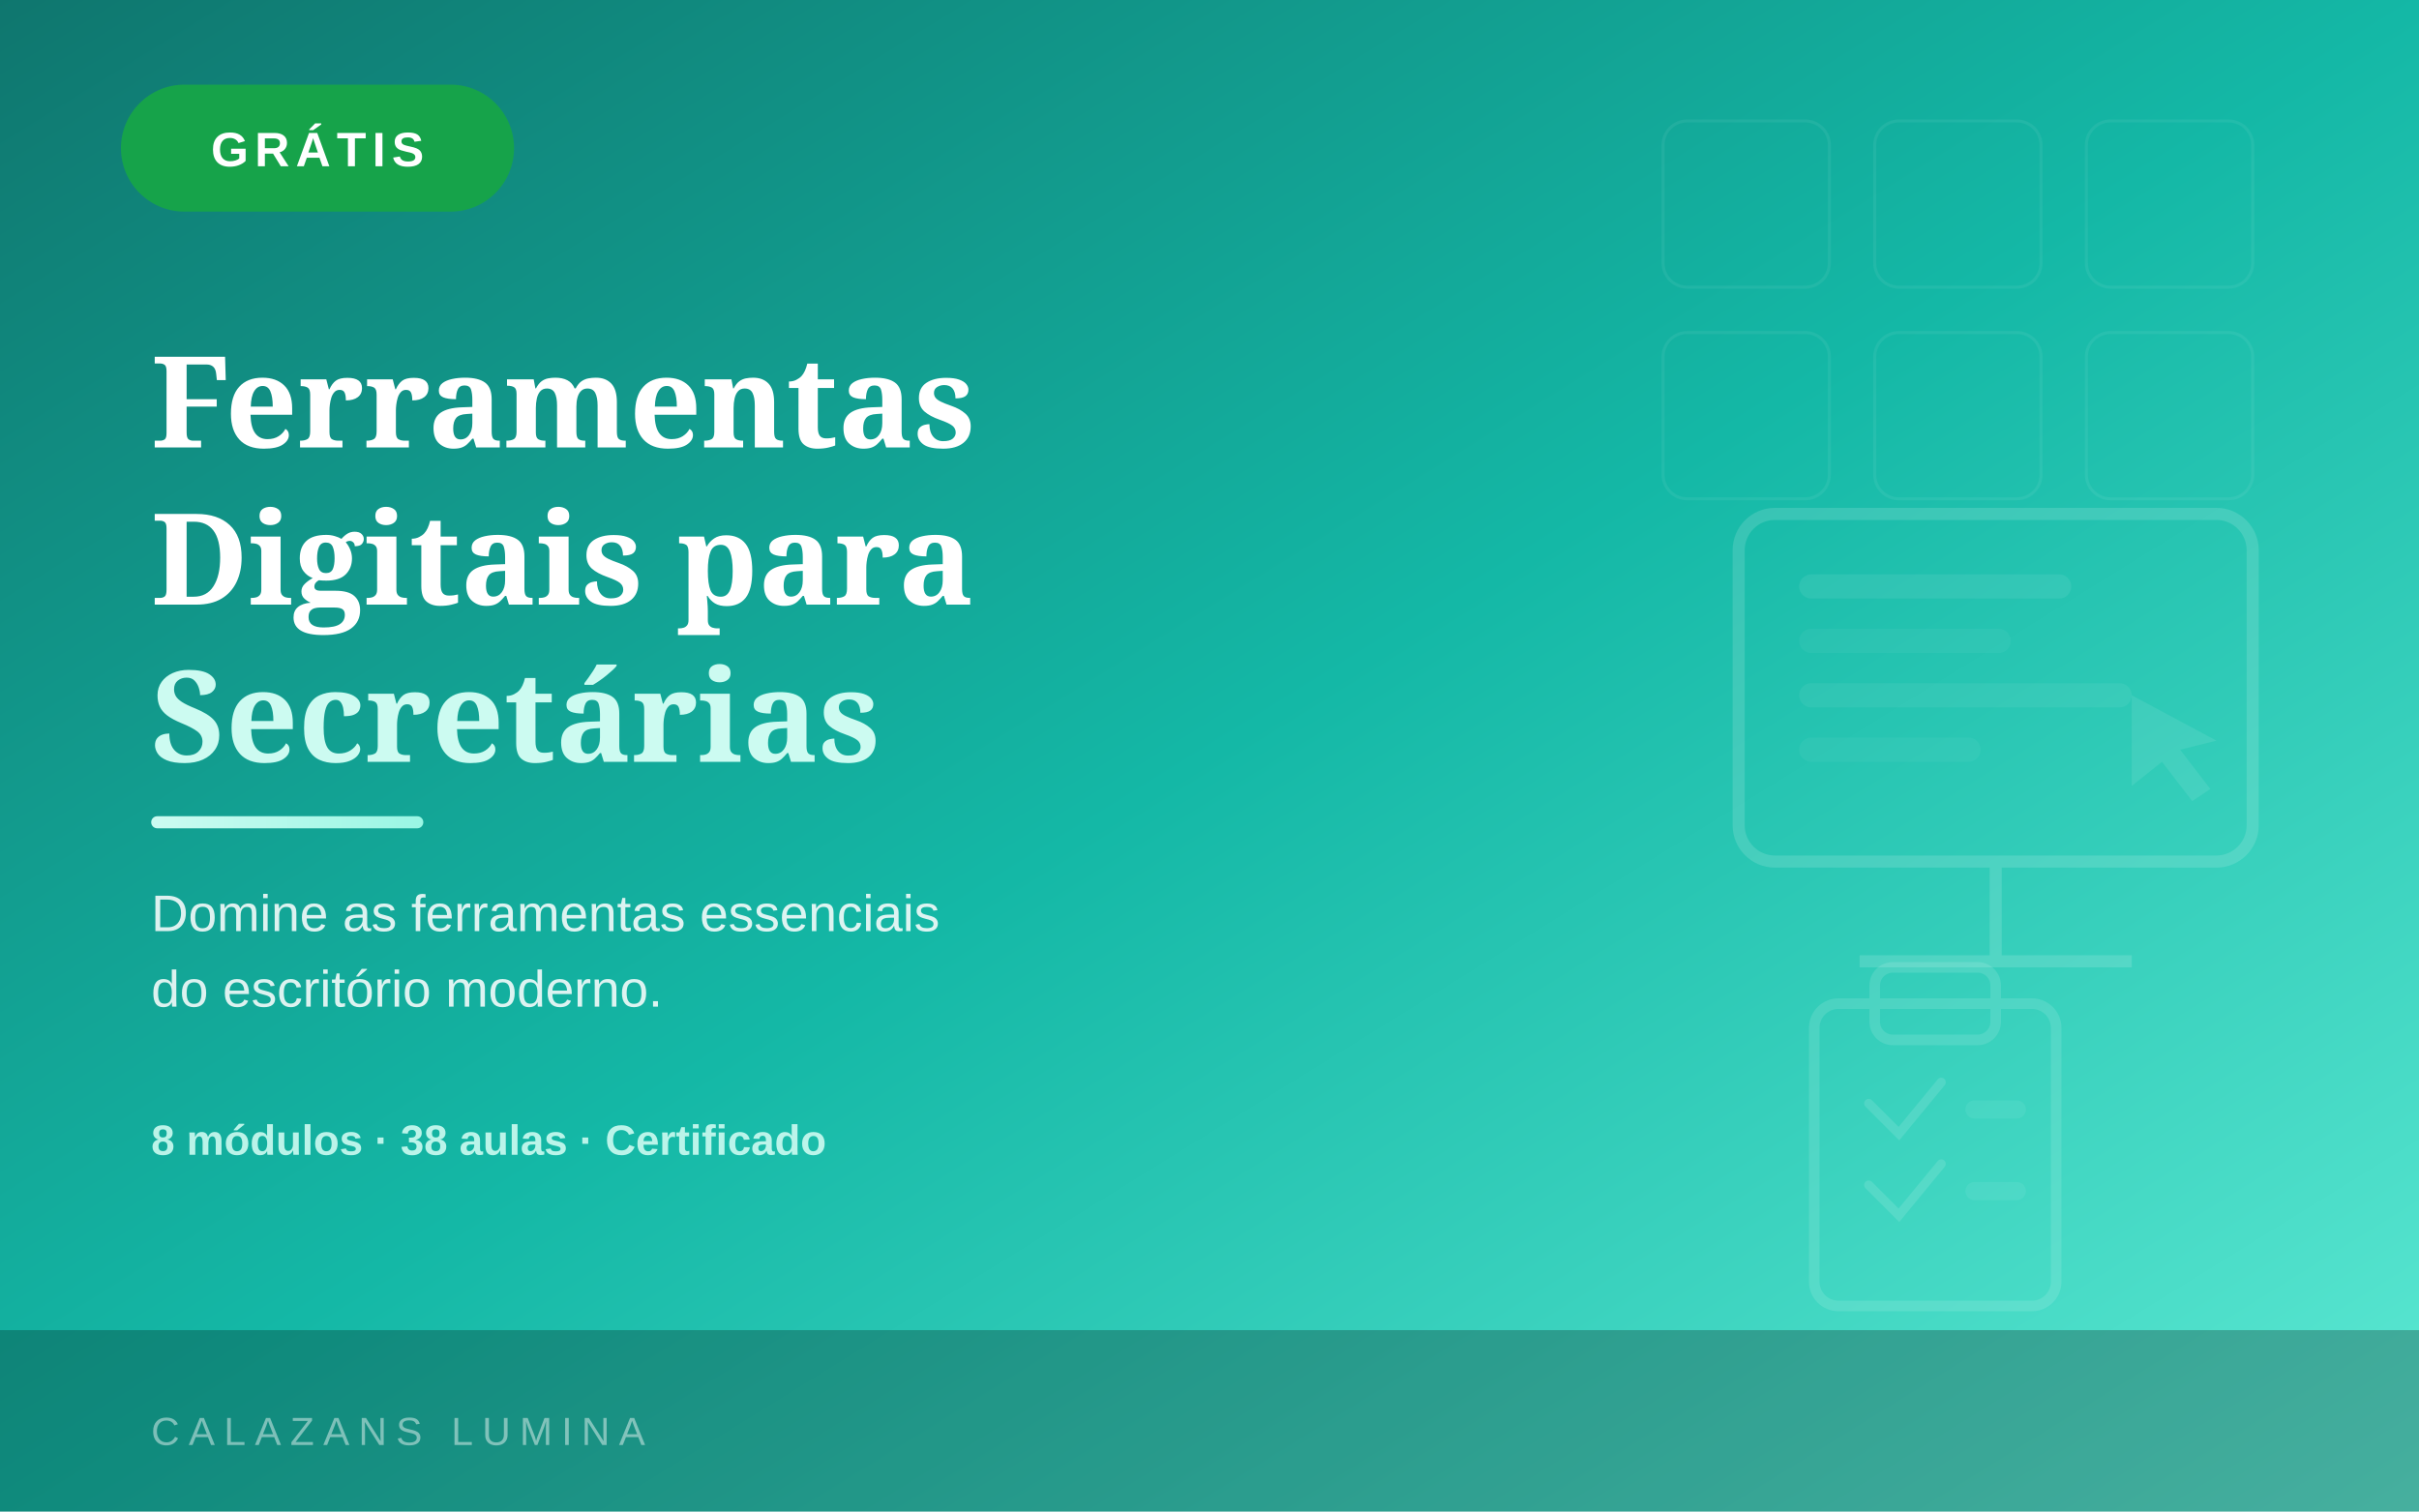
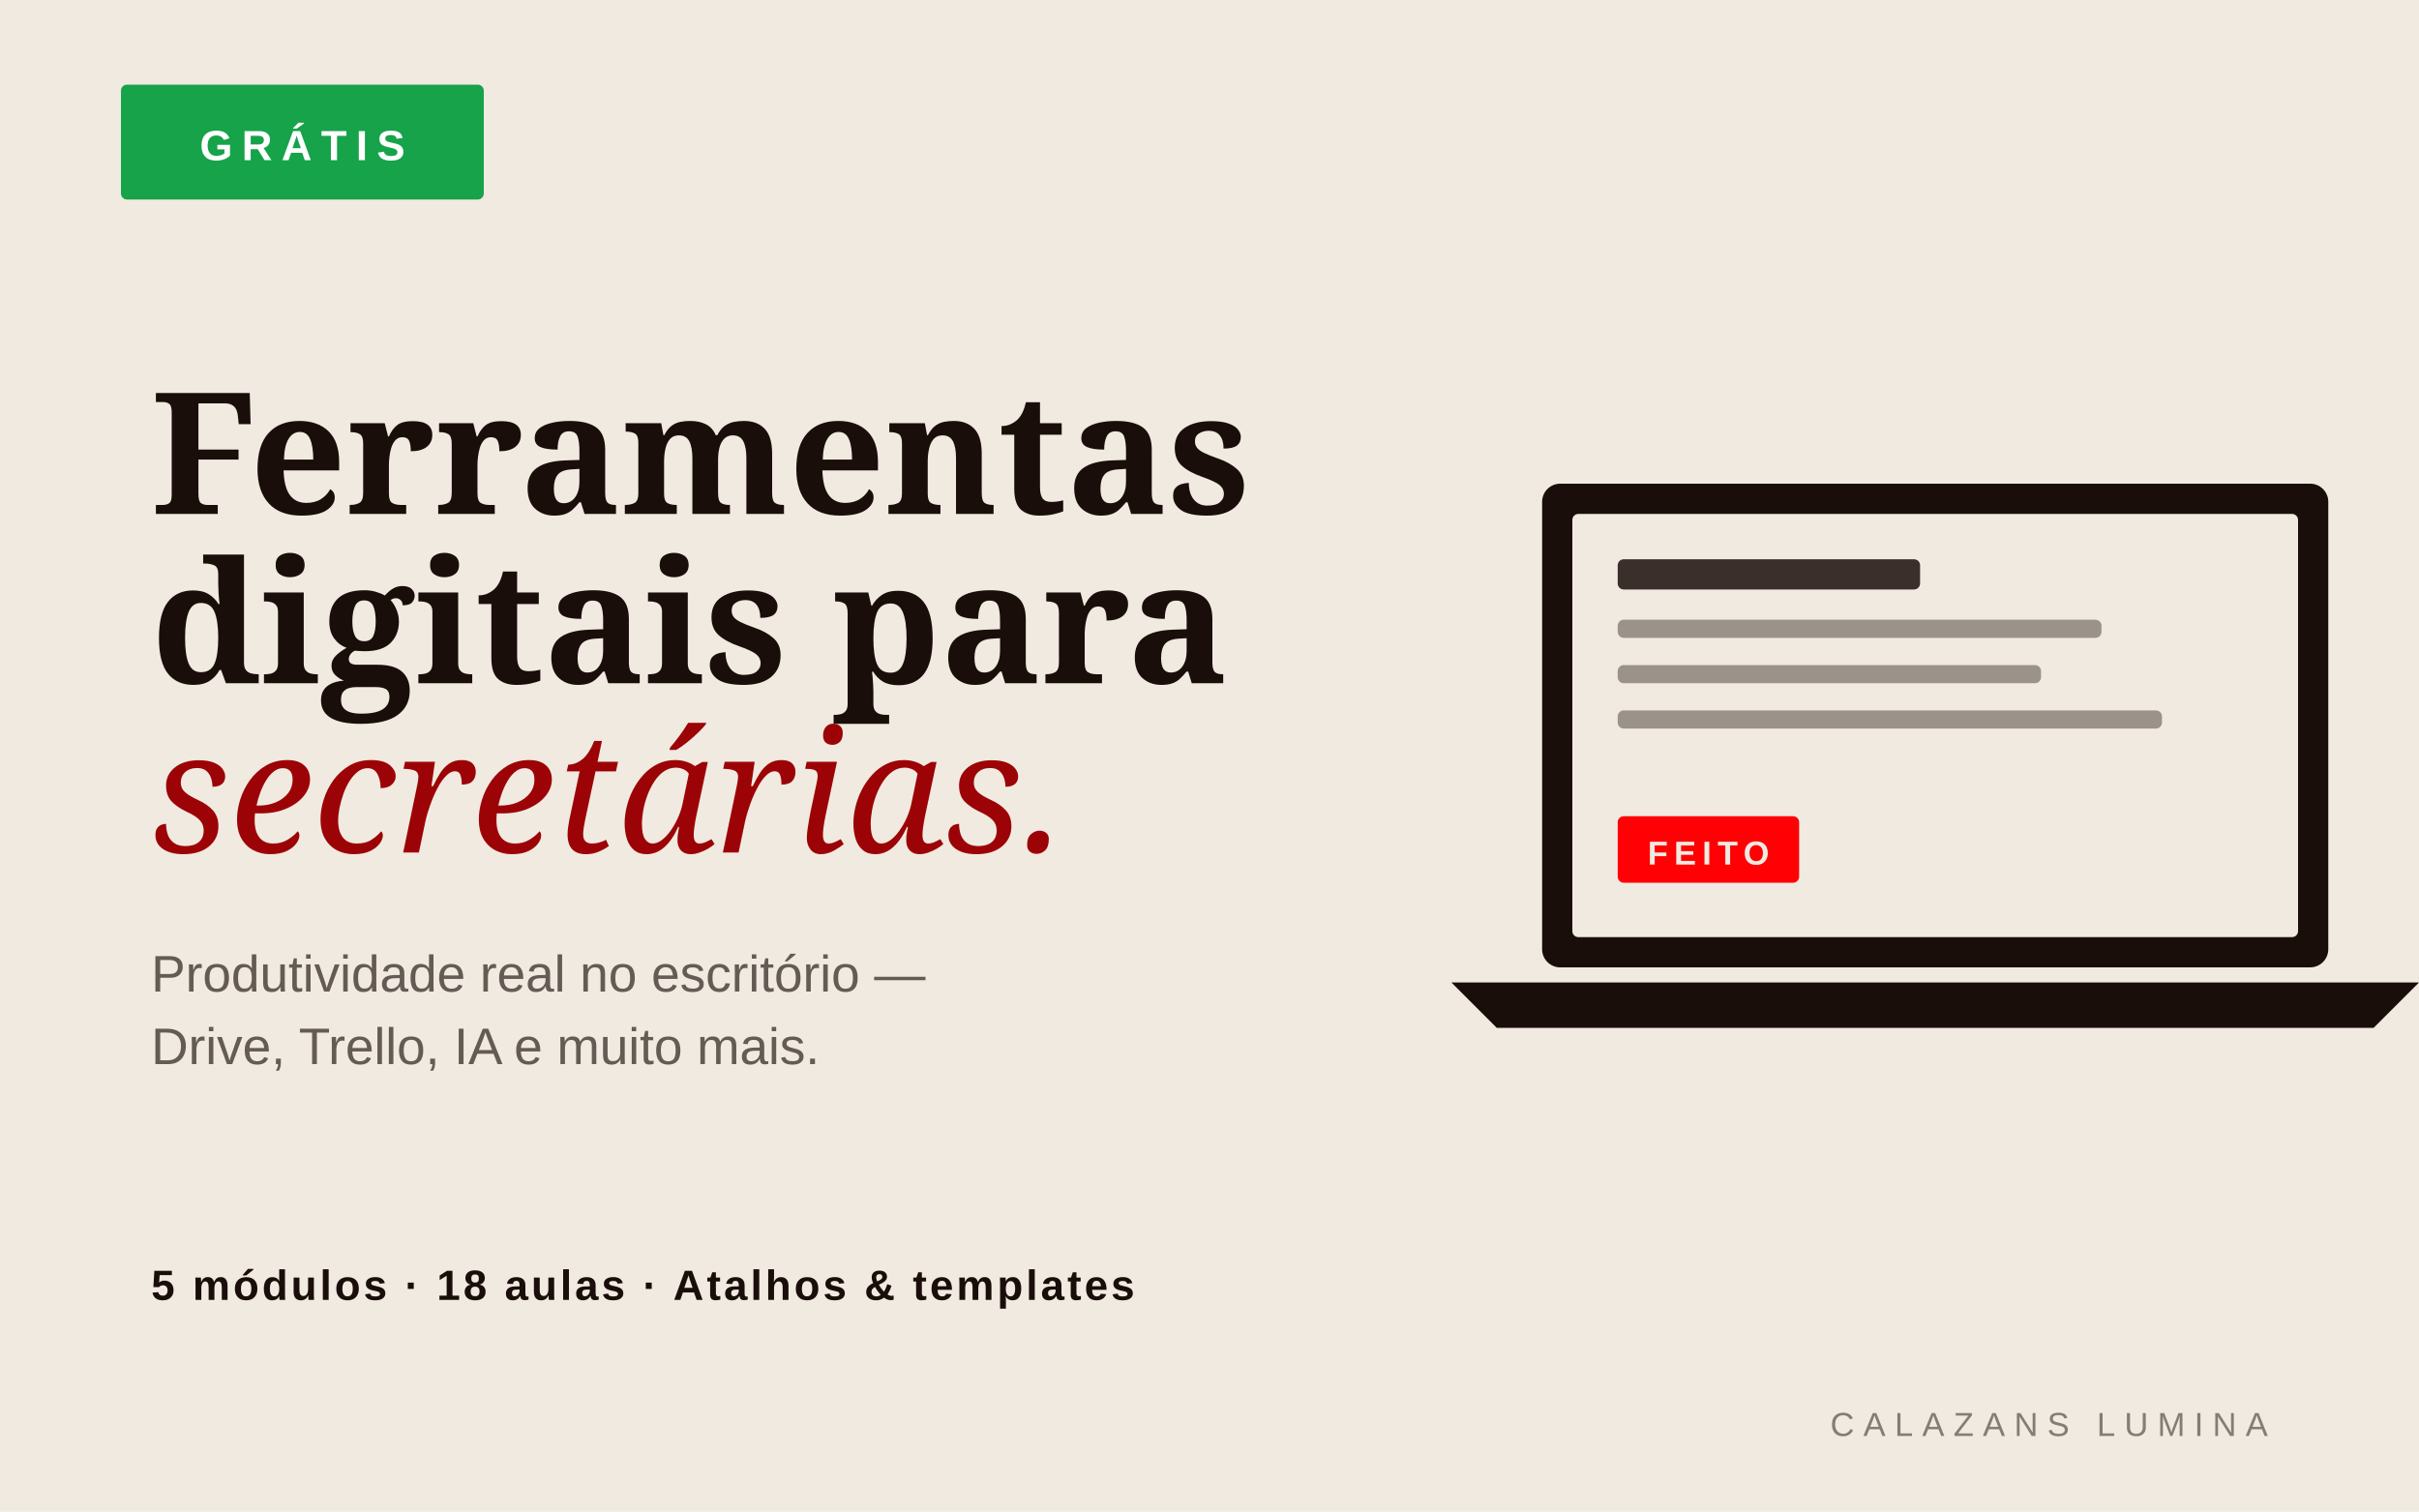
<svg xmlns="http://www.w3.org/2000/svg" width="800" height="500" viewBox="0 0 800 500">
-   <defs>
-     <linearGradient id="bg" x1="0%" y1="0%" x2="100%" y2="100%">
-       <stop offset="0%" style="stop-color:#0f766e" />
-       <stop offset="50%" style="stop-color:#14b8a6" />
-       <stop offset="100%" style="stop-color:#5eead4" />
-     </linearGradient>
-     <linearGradient id="accent" x1="0%" y1="0%" x2="100%" y2="0%">
-       <stop offset="0%" style="stop-color:#ccfbf1" />
-       <stop offset="100%" style="stop-color:#99f6e4" />
-     </linearGradient>
-   </defs>
-   <rect width="800" height="500" fill="url(#bg)" />
-   <g opacity="0.06" stroke="#ffffff" stroke-width="1" fill="none">
-     <rect x="550" y="40" width="55" height="55" rx="8" />
-     <rect x="620" y="40" width="55" height="55" rx="8" />
-     <rect x="690" y="40" width="55" height="55" rx="8" />
-     <rect x="550" y="110" width="55" height="55" rx="8" />
-     <rect x="620" y="110" width="55" height="55" rx="8" />
-     <rect x="690" y="110" width="55" height="55" rx="8" />
+   <rect width="800" height="500" fill="#F1EAE0" />
+   <g transform="translate(640, 250)">
+     <rect x="-130" y="-90" width="260" height="160" rx="6" fill="#1A0E0B" />
+     <rect x="-120" y="-80" width="240" height="140" rx="2" fill="#F1EAE0" />
+     <rect x="-105" y="-65" width="100" height="10" rx="2" fill="#1A0E0B" opacity="0.85" />
+     <rect x="-105" y="-45" width="160" height="6" rx="2" fill="#1A0E0B" opacity="0.4" />
+     <rect x="-105" y="-30" width="140" height="6" rx="2" fill="#1A0E0B" opacity="0.4" />
+     <rect x="-105" y="-15" width="180" height="6" rx="2" fill="#1A0E0B" opacity="0.4" />
+     <rect x="-105" y="20" width="60" height="22" rx="2" fill="#FF0005" />
+     <text x="-75" y="36" font-family="Arial, Helvetica, sans-serif" font-size="11" font-weight="700" fill="#F1EAE0" text-anchor="middle" letter-spacing="2">FEITO</text>
+     <path d="M -160 75 L 160 75 L 145 90 L -145 90 Z" fill="#1A0E0B" />
  </g>
-   <g transform="translate(555, 170)" opacity="0.14">
-     <rect x="20" y="0" width="170" height="115" rx="12" fill="none" stroke="#ffffff" stroke-width="4" />
-     <line x1="105" y1="115" x2="105" y2="148" stroke="#ffffff" stroke-width="4" />
-     <line x1="60" y1="148" x2="150" y2="148" stroke="#ffffff" stroke-width="4" />
-     <rect x="40" y="20" width="90" height="8" rx="4" fill="#ffffff" opacity="0.5" />
-     <rect x="40" y="38" width="70" height="8" rx="4" fill="#ffffff" opacity="0.3" />
-     <rect x="40" y="56" width="110" height="8" rx="4" fill="#ffffff" opacity="0.4" />
-     <rect x="40" y="74" width="60" height="8" rx="4" fill="#ffffff" opacity="0.3" />
-     <path d="M150 60 L150 90 L160 82 L170 95 L176 91 L166 78 L178 75 Z" fill="#ffffff" opacity="0.6" />
-   </g>
-   <g transform="translate(600, 320)" opacity="0.12">
-     <rect x="0" y="12" width="80" height="100" rx="8" fill="none" stroke="#ffffff" stroke-width="3.5" />
-     <rect x="20" y="0" width="40" height="24" rx="6" fill="none" stroke="#ffffff" stroke-width="3.5" />
-     <path d="M18 45 L28 55 L42 38" fill="none" stroke="#ffffff" stroke-width="3" stroke-linecap="round" />
-     <rect x="50" y="44" width="20" height="6" rx="3" fill="#ffffff" opacity="0.5" />
-     <path d="M18 72 L28 82 L42 65" fill="none" stroke="#ffffff" stroke-width="3" stroke-linecap="round" />
-     <rect x="50" y="71" width="20" height="6" rx="3" fill="#ffffff" opacity="0.5" />
-   </g>
-   <rect x="40" y="28" width="130" height="42" rx="21" fill="#16a34a" />
-   <text x="105" y="55" font-family="Arial,Helvetica,sans-serif" font-size="16" font-weight="bold" fill="#ffffff" text-anchor="middle" letter-spacing="2">GRÁTIS</text>
-   <text x="50" y="148" font-family="Georgia,serif" font-size="42" font-weight="bold" fill="#ffffff">Ferramentas</text>
-   <text x="50" y="200" font-family="Georgia,serif" font-size="42" font-weight="bold" fill="#ffffff">Digitais para</text>
-   <text x="50" y="252" font-family="Georgia,serif" font-size="42" font-weight="bold" fill="#ccfbf1">Secretárias</text>
-   <rect x="50" y="270" width="90" height="4" rx="2" fill="url(#accent)" />
-   <text x="50" y="308" font-family="Arial,Helvetica,sans-serif" font-size="17" fill="#ffffff" opacity="0.85">Domine as ferramentas essenciais</text>
-   <text x="50" y="333" font-family="Arial,Helvetica,sans-serif" font-size="17" fill="#ffffff" opacity="0.85">do escritório moderno.</text>
-   <text x="50" y="382" font-family="Arial,Helvetica,sans-serif" font-size="14" fill="#ccfbf1" font-weight="bold" opacity="0.9">8 módulos  ·  38 aulas  ·  Certificado</text>
-   <rect x="0" y="440" width="800" height="60" fill="#000000" opacity="0.25" />
-   <text x="50" y="478" font-family="Arial,Helvetica,sans-serif" font-size="13" fill="#ffffff" opacity="0.45" letter-spacing="3">CALAZANS LUMINA</text>
+   <rect x="40" y="28" width="120" height="38" rx="2" fill="#16a34a" />
+   <text x="100" y="53" font-family="Arial, Helvetica, sans-serif" font-size="14" font-weight="700" fill="#ffffff" text-anchor="middle" letter-spacing="3">GRÁTIS</text>
+   <text x="50" y="170" font-family="Georgia, 'DM Serif Display', serif" font-size="56" font-weight="700" fill="#1A0E0B">Ferramentas</text>
+   <text x="50" y="226" font-family="Georgia, 'DM Serif Display', serif" font-size="56" font-weight="700" fill="#1A0E0B">digitais para</text>
+   <text x="50" y="282" font-family="Georgia, 'DM Serif Display', serif" font-size="56" font-style="italic" font-weight="400" fill="#9C0307">secretárias.</text>
+   <text x="50" y="328" font-family="Arial, Helvetica, sans-serif" font-size="17" fill="#1A0E0B" opacity="0.65">Produtividade real no escritório —</text>
+   <text x="50" y="352" font-family="Arial, Helvetica, sans-serif" font-size="17" fill="#1A0E0B" opacity="0.65">Drive, Trello, IA e muito mais.</text>
+   <text x="50" y="430" font-family="Arial, Helvetica, sans-serif" font-size="14" font-weight="700" fill="#1A0E0B" letter-spacing="1">5 módulos · 18 aulas · Atalhos &amp; templates</text>
+   <text x="750" y="475" font-family="Arial, Helvetica, sans-serif" font-size="11" fill="#1A0E0B" text-anchor="end" letter-spacing="3" opacity="0.5">CALAZANS LUMINA</text>
</svg>
